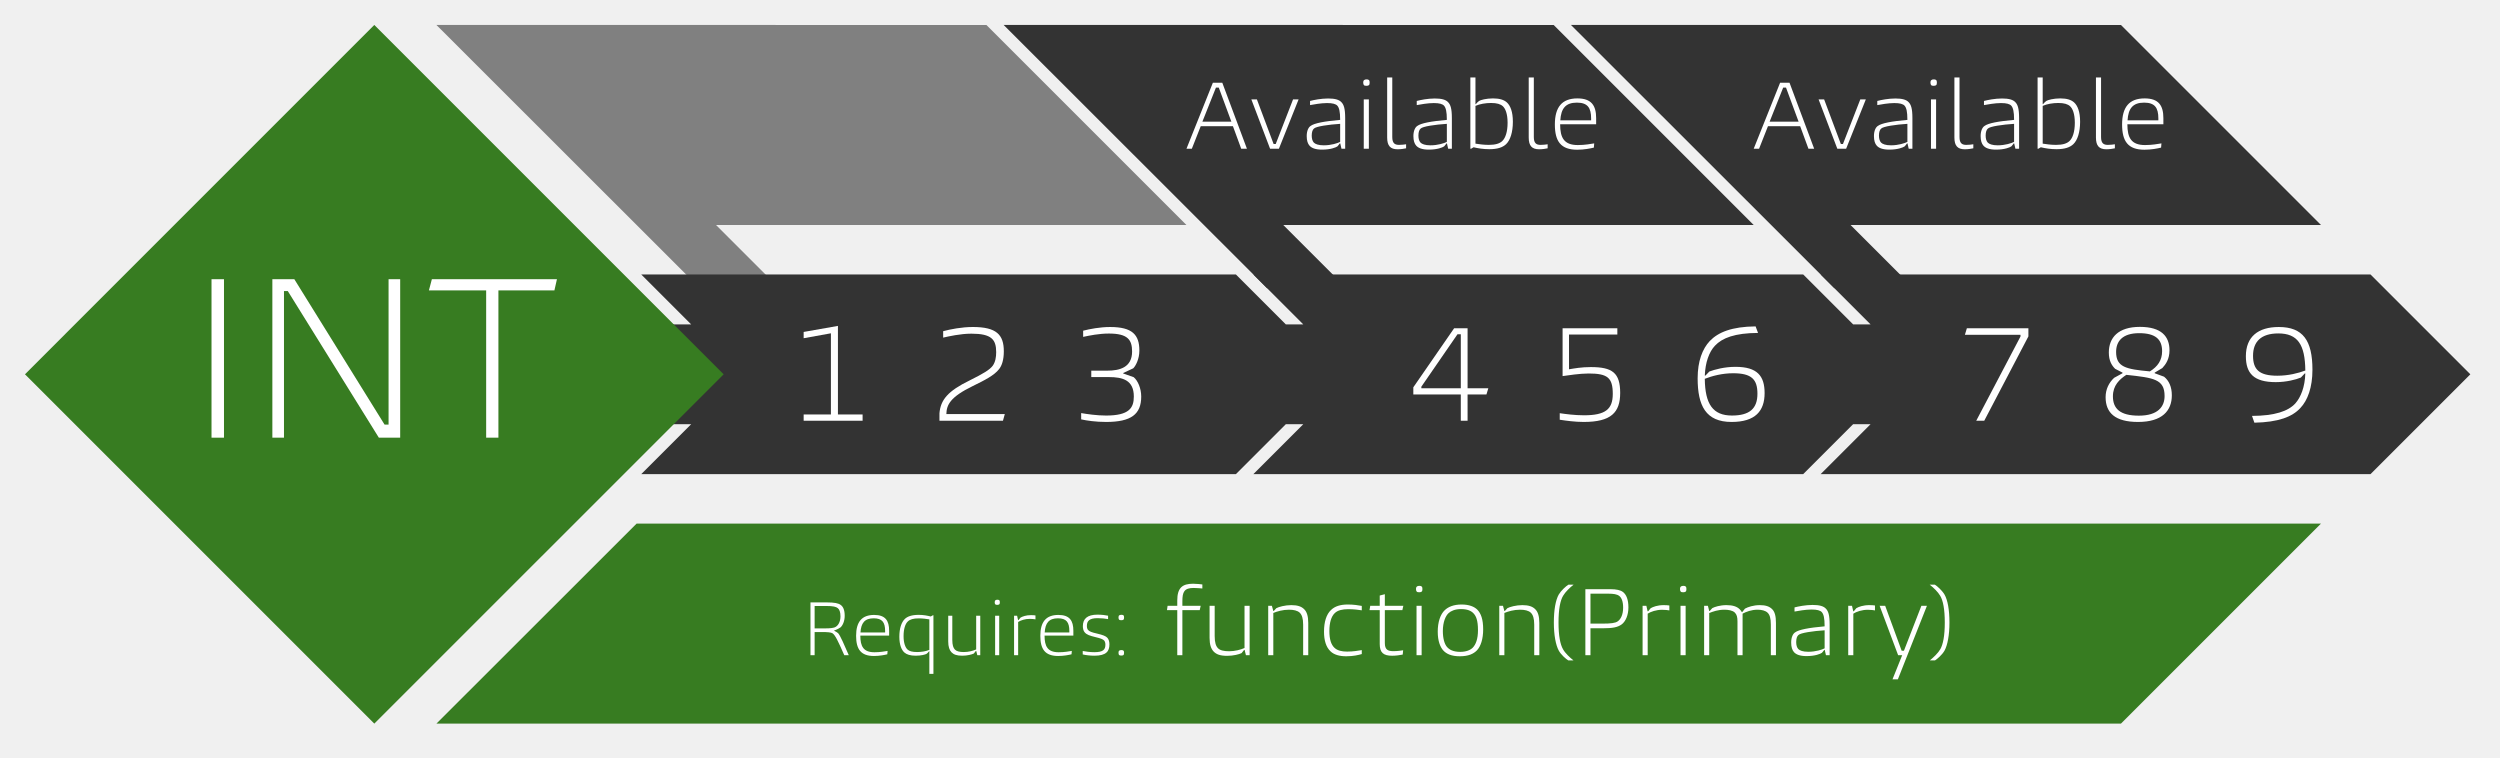
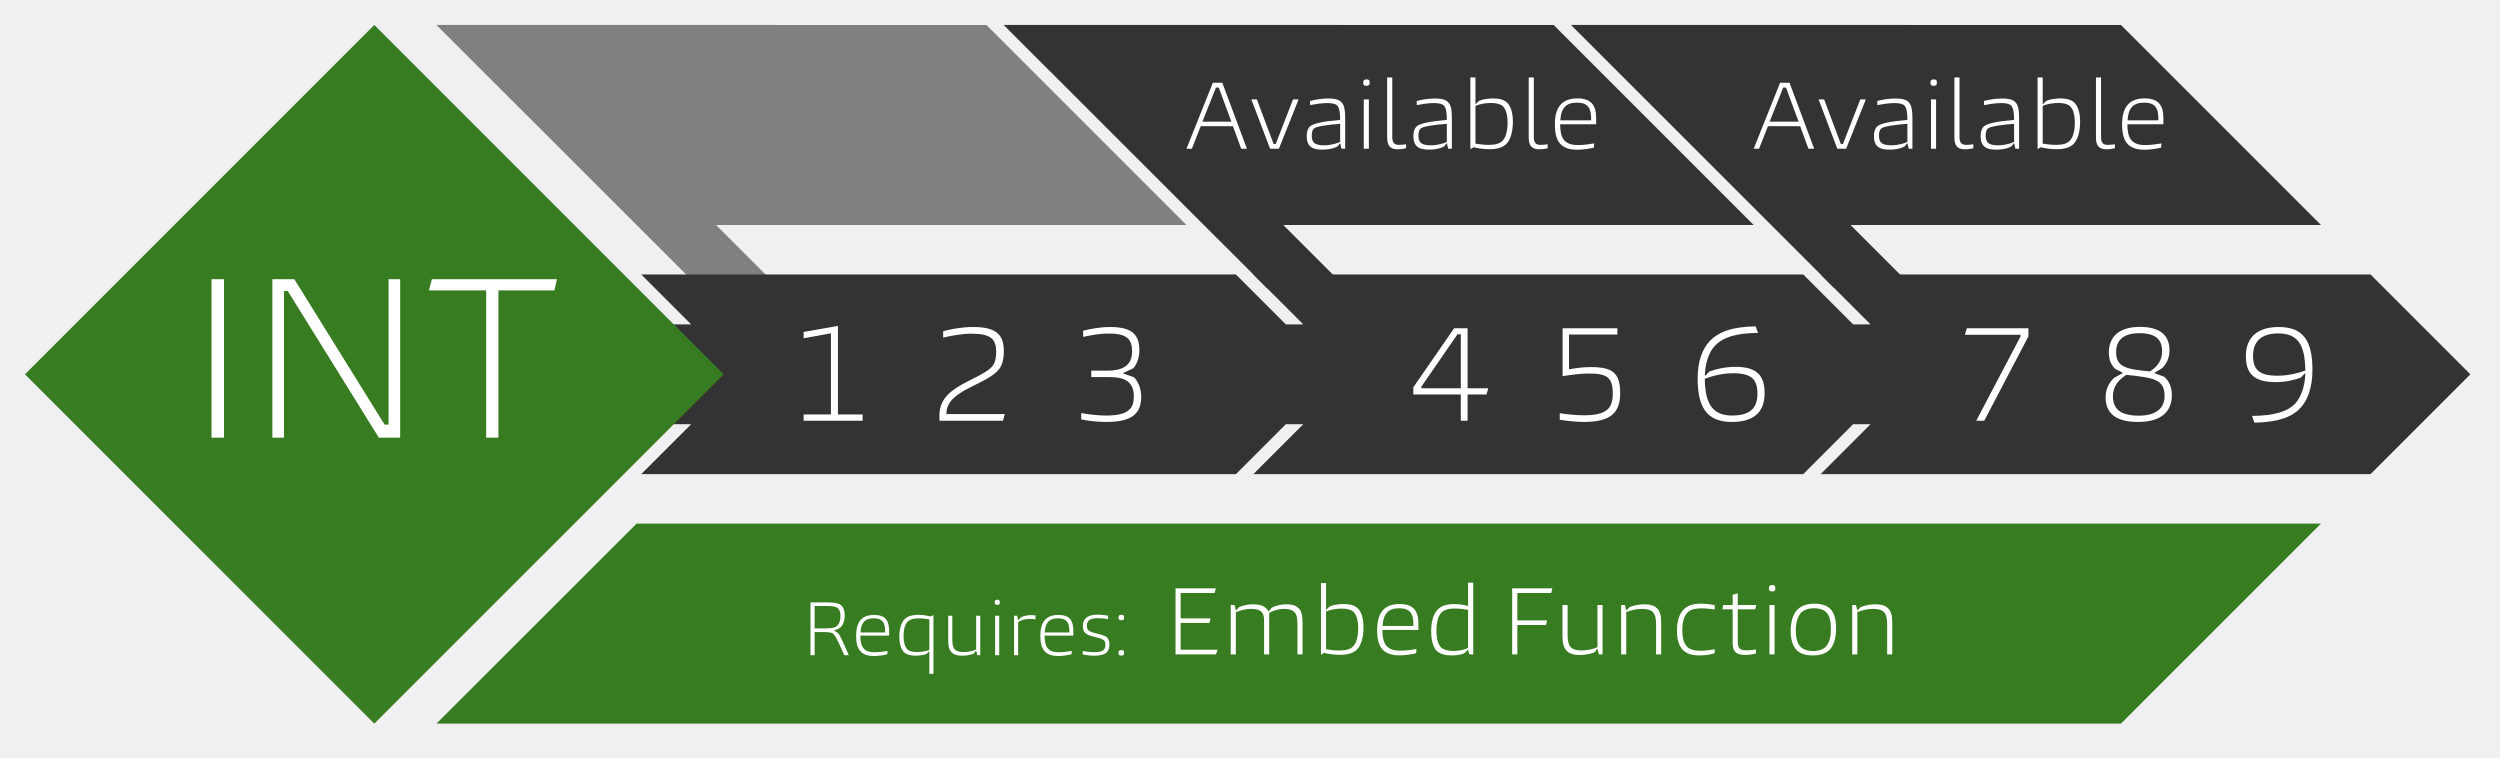
<svg xmlns="http://www.w3.org/2000/svg" width="100%" height="100%" viewBox="0 0 284 86" version="1.1" xml:space="preserve" style="fill-rule:evenodd;clip-rule:evenodd;stroke-linejoin:round;stroke-miterlimit:1.414;">
  <g id="primary">
    <path d="M82.769,26.988L87.598,31.817L78.582,31.817L73.749,26.988L49.577,2.835L112.057,2.837L134.782,25.561L81.341,25.56L82.769,26.988Z" style="fill:rgb(128,128,128);" />
    <path d="M147.207,26.988L152.954,32.735L143.938,32.735L138.187,26.988L114.015,2.835L176.495,2.837L199.22,25.561L145.779,25.56L147.207,26.988Z" style="fill:rgb(51,51,51);" />
    <path d="M211.652,26.988L217.399,32.735L208.383,32.735L202.632,26.988L178.46,2.835L240.94,2.837L263.666,25.561L210.224,25.56L211.652,26.988Z" style="fill:rgb(51,51,51);" />
    <path d="M215.845,31.181L269.29,31.181L280.63,42.521L269.293,53.858L215.845,53.858L206.829,53.858L212.498,48.189L210.516,48.189L204.847,53.858L151.4,53.858L142.384,53.858L148.053,48.189L146.071,48.189L140.402,53.858L86.962,53.858L72.849,53.858L78.518,48.189L74.6,48.189L74.6,36.85L78.516,36.85L72.847,31.181L140.4,31.181L146.069,36.85L148.05,36.85L142.381,31.181L204.845,31.181L210.514,36.85L212.496,36.85L206.827,31.181L215.845,31.181Z" style="fill:rgb(51,51,51);" />
    <g>
-       <path d="M91.295,47.794L91.295,47.08L94.391,47.08L94.391,37.863L91.295,38.423L91.295,37.709L95.189,37.022L95.189,47.08L97.991,47.08L97.991,47.794L91.295,47.794L91.295,47.794Z" style="fill:white;fill-rule:nonzero;" />
-       <path d="M113.936,47.794L106.722,47.794L106.722,46.954C106.848,45.413 107.688,44.418 110.154,43.214C111.723,42.43 112.409,42.024 112.774,41.547C113.082,41.113 113.166,40.553 113.166,40.006C113.166,38.563 112.634,37.905 110.351,37.905C109.104,37.905 107.76,38.213 107.143,38.353L107.143,37.624C107.969,37.4 109.258,37.147 110.518,37.147C113.193,37.147 114.034,38.016 114.034,39.907C114.034,40.86 113.824,41.518 113.502,41.924C112.956,42.638 111.877,43.185 110.504,43.857C107.941,45.104 107.535,45.986 107.506,47.037L114.146,47.037L113.936,47.794L113.936,47.794Z" style="fill:white;fill-rule:nonzero;" />
-       <path d="M128.734,41.841L127.599,42.373L127.599,42.429L128.789,42.849C129.266,43.242 129.643,44.138 129.643,45.048C129.643,47.065 128.495,47.934 125.651,47.934C124.475,47.934 123.438,47.78 122.821,47.64L122.821,46.926C123.466,47.038 124.6,47.206 125.651,47.206C128.256,47.206 128.803,46.352 128.803,45.049C128.803,43.186 127.556,42.836 125.973,42.836L123.97,42.836L123.97,42.107L125.791,42.107C127.164,42.107 128.606,41.757 128.606,39.936C128.606,38.591 128.102,37.891 125.973,37.891C124.852,37.891 123.774,38.115 123.045,38.269L123.045,37.568C123.802,37.372 124.964,37.148 126.113,37.148C128.634,37.148 129.433,38.031 129.433,39.824C129.434,40.804 129,41.588 128.734,41.841L128.734,41.841Z" style="fill:white;fill-rule:nonzero;" />
+       <path d="M91.295,47.794L91.295,47.08L94.391,47.08L94.391,37.863L91.295,38.423L91.295,37.709L95.189,37.022L95.189,47.08L97.991,47.08L97.991,47.794L91.295,47.794Z" style="fill:white;fill-rule:nonzero;" />
+       <path d="M113.936,47.794L106.722,47.794L106.722,46.954C106.848,45.413 107.688,44.418 110.154,43.214C111.723,42.43 112.409,42.024 112.774,41.547C113.082,41.113 113.166,40.553 113.166,40.006C113.166,38.563 112.634,37.905 110.351,37.905C109.104,37.905 107.76,38.213 107.143,38.353L107.143,37.624C107.969,37.4 109.258,37.147 110.518,37.147C113.193,37.147 114.034,38.016 114.034,39.907C114.034,40.86 113.824,41.518 113.502,41.924C112.956,42.638 111.877,43.185 110.504,43.857C107.941,45.104 107.535,45.986 107.506,47.037L114.146,47.037L113.936,47.794Z" style="fill:white;fill-rule:nonzero;" />
+       <path d="M128.734,41.841L127.599,42.373L127.599,42.429L128.789,42.849C129.266,43.242 129.643,44.138 129.643,45.048C129.643,47.065 128.495,47.934 125.651,47.934C124.475,47.934 123.438,47.78 122.821,47.64L122.821,46.926C123.466,47.038 124.6,47.206 125.651,47.206C128.256,47.206 128.803,46.352 128.803,45.049C128.803,43.186 127.556,42.836 125.973,42.836L123.97,42.836L123.97,42.107L125.791,42.107C127.164,42.107 128.606,41.757 128.606,39.936C128.606,38.591 128.102,37.891 125.973,37.891C124.852,37.891 123.774,38.115 123.045,38.269L123.045,37.568C123.802,37.372 124.964,37.148 126.113,37.148C128.634,37.148 129.433,38.031 129.433,39.824C129.434,40.804 129,41.588 128.734,41.841Z" style="fill:white;fill-rule:nonzero;" />
    </g>
    <g>
      <path d="M166.718,47.794L165.947,47.794L165.947,44.811L160.553,44.811L160.553,43.998L165.191,37.288L166.717,37.288L166.717,44.11L169.071,44.11L168.86,44.811L166.716,44.811L166.718,47.794ZM165.948,44.11L165.948,37.975L165.569,37.975L161.465,43.928L161.465,44.11L165.948,44.11Z" style="fill:white;fill-rule:nonzero;" />
-       <path d="M179.903,47.934C178.938,47.934 177.916,47.794 177.186,47.682L177.186,46.939C177.858,47.037 178.895,47.177 179.946,47.177C182.37,47.177 183.211,46.49 183.211,44.754C183.211,42.905 182.623,42.429 180.465,42.429C179.471,42.429 178.126,42.639 177.51,42.723L177.51,37.288L183.73,37.288L183.73,38.002L178.24,38.002L178.24,41.952C178.828,41.854 179.639,41.7 180.719,41.7C183.157,41.7 184.053,42.345 184.053,44.641C184.05,46.855 183.028,47.934 179.903,47.934L179.903,47.934Z" style="fill:white;fill-rule:nonzero;" />
-       <path d="M193.666,42.667L193.735,42.667L194.182,42.205C194.786,41.981 195.877,41.673 197.153,41.673C199.632,41.673 200.459,42.709 200.459,44.656C200.459,46.687 199.407,47.934 196.705,47.934C193.764,47.934 192.852,46.071 192.852,42.975C192.852,41.028 193.399,39.627 194.225,38.745C195.192,37.736 196.733,37.106 199.436,37.078L199.715,37.821C197.082,37.835 195.652,38.381 194.813,39.278C194.155,39.977 193.721,41.168 193.666,42.667L193.666,42.667ZM196.886,42.401C195.64,42.401 194.491,42.709 193.665,43.031C193.692,45.931 194.603,47.205 196.745,47.205C198.749,47.205 199.645,46.421 199.645,44.726C199.646,43.102 198.987,42.401 196.886,42.401L196.886,42.401Z" style="fill:white;fill-rule:nonzero;" />
+       <path d="M179.903,47.934C178.938,47.934 177.916,47.794 177.186,47.682L177.186,46.939C177.858,47.037 178.895,47.177 179.946,47.177C182.37,47.177 183.211,46.49 183.211,44.754C183.211,42.905 182.623,42.429 180.465,42.429C179.471,42.429 178.126,42.639 177.51,42.723L177.51,37.288L183.73,37.288L183.73,38.002L178.24,38.002L178.24,41.952C178.828,41.854 179.639,41.7 180.719,41.7C183.157,41.7 184.053,42.345 184.053,44.641C184.05,46.855 183.028,47.934 179.903,47.934Z" style="fill:white;fill-rule:nonzero;" />
+       <path d="M193.666,42.667L193.735,42.667L194.182,42.205C194.786,41.981 195.877,41.673 197.153,41.673C199.632,41.673 200.459,42.709 200.459,44.656C200.459,46.687 199.407,47.934 196.705,47.934C193.764,47.934 192.852,46.071 192.852,42.975C192.852,41.028 193.399,39.627 194.225,38.745C195.192,37.736 196.733,37.106 199.436,37.078L199.715,37.821C197.082,37.835 195.652,38.381 194.813,39.278C194.155,39.977 193.721,41.168 193.666,42.667ZM196.886,42.401C195.64,42.401 194.491,42.709 193.665,43.031C193.692,45.931 194.603,47.205 196.745,47.205C198.749,47.205 199.645,46.421 199.645,44.726C199.646,43.102 198.987,42.401 196.886,42.401Z" style="fill:white;fill-rule:nonzero;" />
    </g>
    <g>
      <path d="M229.528,38.227L229.528,38.031L223.213,38.031L223.437,37.288L230.426,37.288L230.426,38.213L225.411,47.794L224.501,47.794L229.528,38.227Z" style="fill:white;fill-rule:nonzero;" />
-       <path d="M240.167,42.919L241.118,42.4L241.118,42.33L240.278,41.896C239.914,41.532 239.563,41.013 239.563,40.047C239.563,38.352 240.627,37.133 243.092,37.133C245.544,37.133 246.454,38.225 246.454,39.794C246.454,40.789 246.033,41.391 245.641,41.811L244.774,42.33L244.774,42.4L245.837,42.793C246.399,43.241 246.72,43.956 246.72,44.908C246.72,46.645 245.641,47.934 242.882,47.934C240.278,47.934 239.197,46.897 239.197,45.119C239.2,44.222 239.564,43.479 240.167,42.919L240.167,42.919ZM240.027,45.02C240.027,46.421 240.84,47.219 242.968,47.219C245.139,47.219 245.896,46.197 245.896,44.992C245.896,43.073 244.677,42.919 241.553,42.582C240.782,43.087 240.027,43.774 240.027,45.02L240.027,45.02ZM240.39,39.977C240.39,41.7 241.484,41.938 244.228,42.19C245.111,41.644 245.615,40.929 245.615,39.893C245.615,38.548 244.859,37.848 243.011,37.848C241.077,37.849 240.39,38.801 240.39,39.977L240.39,39.977Z" style="fill:white;fill-rule:nonzero;" />
-       <path d="M261.883,42.429L261.814,42.429L261.378,42.891C260.804,43.129 259.726,43.41 258.521,43.41C256.014,43.41 255.131,42.401 255.131,40.468C255.131,38.255 256.519,37.148 258.87,37.148C261.616,37.148 262.694,38.675 262.694,42.009C262.694,44.012 262.149,45.483 261.321,46.351C260.397,47.36 258.815,47.962 256.096,48.018L255.829,47.247C258.421,47.233 259.933,46.715 260.746,45.832C261.379,45.119 261.841,43.942 261.883,42.429L261.883,42.429ZM258.704,42.681C259.965,42.681 261.1,42.387 261.884,42.093C261.857,39.123 261.002,37.877 258.818,37.877C256.857,37.877 255.945,38.815 255.945,40.413C255.945,41.981 256.644,42.681 258.704,42.681L258.704,42.681Z" style="fill:white;fill-rule:nonzero;" />
+       <path d="M240.167,42.919L241.118,42.4L241.118,42.33L240.278,41.896C239.914,41.532 239.563,41.013 239.563,40.047C239.563,38.352 240.627,37.133 243.092,37.133C245.544,37.133 246.454,38.225 246.454,39.794C246.454,40.789 246.033,41.391 245.641,41.811L244.774,42.33L244.774,42.4L245.837,42.793C246.399,43.241 246.72,43.956 246.72,44.908C246.72,46.645 245.641,47.934 242.882,47.934C240.278,47.934 239.197,46.897 239.197,45.119C239.2,44.222 239.564,43.479 240.167,42.919ZM240.027,45.02C240.027,46.421 240.84,47.219 242.968,47.219C245.139,47.219 245.896,46.197 245.896,44.992C245.896,43.073 244.677,42.919 241.553,42.582C240.782,43.087 240.027,43.774 240.027,45.02ZM240.39,39.977C240.39,41.7 241.484,41.938 244.228,42.19C245.111,41.644 245.615,40.929 245.615,39.893C245.615,38.548 244.859,37.848 243.011,37.848C241.077,37.849 240.39,38.801 240.39,39.977Z" style="fill:white;fill-rule:nonzero;" />
+       <path d="M261.883,42.429L261.814,42.429L261.378,42.891C260.804,43.129 259.726,43.41 258.521,43.41C256.014,43.41 255.131,42.401 255.131,40.468C255.131,38.255 256.519,37.148 258.87,37.148C261.616,37.148 262.694,38.675 262.694,42.009C262.694,44.012 262.149,45.483 261.321,46.351C260.397,47.36 258.815,47.962 256.096,48.018L255.829,47.247C258.421,47.233 259.933,46.715 260.746,45.832C261.379,45.119 261.841,43.942 261.883,42.429ZM258.704,42.681C259.965,42.681 261.1,42.387 261.884,42.093C261.857,39.123 261.002,37.877 258.818,37.877C256.857,37.877 255.945,38.815 255.945,40.413C255.945,41.981 256.644,42.681 258.704,42.681Z" style="fill:white;fill-rule:nonzero;" />
    </g>
    <g transform="matrix(1,0,0,1,82.3963,2.16146)">
      <path d="M59.256,14.737L56.456,7.237L55.386,7.237L52.386,14.737L52.996,14.737L54.006,12.177L57.666,12.177L58.606,14.737L59.256,14.737ZM57.486,11.657L54.196,11.657L55.736,7.787L56.056,7.787L57.486,11.657Z" style="fill:white;fill-rule:nonzero;" />
      <path d="M65.126,9.127L64.496,9.127L62.526,14.197L62.286,14.197L60.386,9.127L59.756,9.127L61.886,14.737L62.886,14.737L65.126,9.127Z" style="fill:white;fill-rule:nonzero;" />
      <path d="M70.416,14.737L70.416,11.257C70.416,10.157 70.256,9.737 70.006,9.467C69.736,9.157 69.246,9.027 68.476,9.027C67.676,9.027 66.846,9.197 66.426,9.307L66.426,9.777C66.806,9.707 67.676,9.547 68.356,9.547C68.986,9.547 69.356,9.647 69.536,9.857C69.726,10.087 69.846,10.487 69.846,11.457C68.056,11.617 66.916,11.827 66.486,12.147C66.266,12.287 66.046,12.667 66.046,13.297C66.046,13.817 66.166,14.167 66.366,14.387C66.596,14.647 67.016,14.837 67.796,14.837C68.766,14.837 69.366,14.587 69.536,14.467C69.586,14.427 69.726,14.237 69.806,14.127L69.856,14.127L69.996,14.737L70.416,14.737ZM69.846,13.957C69.546,14.107 68.836,14.347 67.986,14.347C67.376,14.347 67.016,14.207 66.846,14.027C66.706,13.867 66.616,13.607 66.616,13.247C66.616,12.827 66.716,12.577 66.866,12.447C67.096,12.197 68.546,11.987 69.846,11.907L69.846,13.957Z" style="fill:white;fill-rule:nonzero;" />
      <path d="M73.106,14.737L73.106,9.127L72.526,9.127L72.526,14.737L73.106,14.737ZM73.196,7.217C73.196,7.087 73.176,6.987 73.106,6.927C73.056,6.877 72.966,6.857 72.846,6.857C72.716,6.857 72.616,6.887 72.586,6.927C72.506,6.967 72.466,7.077 72.466,7.227C72.466,7.357 72.496,7.457 72.546,7.507C72.596,7.567 72.686,7.587 72.826,7.587C72.936,7.587 73.046,7.567 73.106,7.517C73.176,7.467 73.196,7.347 73.196,7.217Z" style="fill:white;fill-rule:nonzero;" />
      <path d="M75.186,6.637L75.186,13.467C75.186,14.407 75.556,14.797 76.366,14.797C76.746,14.797 77.096,14.737 77.336,14.687L77.336,14.227C77.136,14.257 76.866,14.297 76.536,14.297C76.066,14.297 75.766,14.127 75.766,13.407L75.766,6.637L75.186,6.637Z" style="fill:white;fill-rule:nonzero;" />
      <path d="M82.536,14.737L82.536,11.257C82.536,10.157 82.376,9.737 82.126,9.467C81.856,9.157 81.366,9.027 80.596,9.027C79.796,9.027 78.966,9.197 78.546,9.307L78.546,9.777C78.926,9.707 79.796,9.547 80.476,9.547C81.106,9.547 81.476,9.647 81.656,9.857C81.846,10.087 81.966,10.487 81.966,11.457C80.176,11.617 79.036,11.827 78.606,12.147C78.386,12.287 78.166,12.667 78.166,13.297C78.166,13.817 78.286,14.167 78.486,14.387C78.716,14.647 79.136,14.837 79.916,14.837C80.886,14.837 81.486,14.587 81.656,14.467C81.706,14.427 81.846,14.237 81.926,14.127L81.976,14.127L82.116,14.737L82.536,14.737ZM81.966,13.957C81.666,14.107 80.956,14.347 80.106,14.347C79.496,14.347 79.136,14.207 78.966,14.027C78.826,13.867 78.736,13.607 78.736,13.247C78.736,12.827 78.836,12.577 78.986,12.447C79.216,12.197 80.666,11.987 81.966,11.907L81.966,13.957Z" style="fill:white;fill-rule:nonzero;" />
      <path d="M89.466,11.667C89.466,10.517 89.176,9.827 88.776,9.467C88.456,9.187 87.986,9.017 87.206,9.017C86.446,9.017 85.786,9.197 85.626,9.307C85.566,9.337 85.336,9.557 85.256,9.667L85.216,9.667L85.216,6.637L84.636,6.637L84.636,14.737L84.716,14.737L85.006,14.567C85.506,14.687 86.096,14.787 86.786,14.787C87.736,14.787 88.316,14.577 88.696,14.217C89.176,13.757 89.466,12.857 89.466,11.667ZM88.866,11.787C88.866,12.827 88.616,13.527 88.256,13.867C87.956,14.147 87.486,14.297 86.726,14.297C86.156,14.297 85.606,14.217 85.216,14.157L85.216,9.867C85.706,9.647 86.376,9.537 86.986,9.537C87.656,9.537 88.056,9.667 88.316,9.897C88.606,10.157 88.866,10.737 88.866,11.787Z" style="fill:white;fill-rule:nonzero;" />
      <path d="M91.266,6.637L91.266,13.467C91.266,14.407 91.636,14.797 92.446,14.797C92.826,14.797 93.176,14.737 93.416,14.687L93.416,14.227C93.216,14.257 92.946,14.297 92.616,14.297C92.146,14.297 91.846,14.127 91.846,13.407L91.846,6.637L91.266,6.637Z" style="fill:white;fill-rule:nonzero;" />
      <path d="M94.236,11.977C94.236,13.887 94.906,14.847 96.776,14.847C97.546,14.847 98.266,14.707 98.666,14.607L98.706,14.127C98.316,14.187 97.656,14.317 96.846,14.317C95.276,14.317 94.836,13.487 94.836,11.957L98.926,11.957L98.926,11.267C98.926,9.827 98.396,9.017 96.796,9.017C95.036,9.017 94.236,10.017 94.236,11.977ZM96.736,9.497C97.946,9.497 98.356,10.067 98.356,11.307L98.356,11.507L94.856,11.507C94.936,10.177 95.446,9.497 96.736,9.497Z" style="fill:white;fill-rule:nonzero;" />
    </g>
    <g transform="matrix(1,0,0,1,146.834,2.16146)">
      <path d="M59.256,14.737L56.456,7.237L55.386,7.237L52.386,14.737L52.996,14.737L54.006,12.177L57.666,12.177L58.606,14.737L59.256,14.737ZM57.486,11.657L54.196,11.657L55.736,7.787L56.056,7.787L57.486,11.657Z" style="fill:white;fill-rule:nonzero;" />
      <path d="M65.126,9.127L64.496,9.127L62.526,14.197L62.286,14.197L60.386,9.127L59.756,9.127L61.886,14.737L62.886,14.737L65.126,9.127Z" style="fill:white;fill-rule:nonzero;" />
      <path d="M70.416,14.737L70.416,11.257C70.416,10.157 70.256,9.737 70.006,9.467C69.736,9.157 69.246,9.027 68.476,9.027C67.676,9.027 66.846,9.197 66.426,9.307L66.426,9.777C66.806,9.707 67.676,9.547 68.356,9.547C68.986,9.547 69.356,9.647 69.536,9.857C69.726,10.087 69.846,10.487 69.846,11.457C68.056,11.617 66.916,11.827 66.486,12.147C66.266,12.287 66.046,12.667 66.046,13.297C66.046,13.817 66.166,14.167 66.366,14.387C66.596,14.647 67.016,14.837 67.796,14.837C68.766,14.837 69.366,14.587 69.536,14.467C69.586,14.427 69.726,14.237 69.806,14.127L69.856,14.127L69.996,14.737L70.416,14.737ZM69.846,13.957C69.546,14.107 68.836,14.347 67.986,14.347C67.376,14.347 67.016,14.207 66.846,14.027C66.706,13.867 66.616,13.607 66.616,13.247C66.616,12.827 66.716,12.577 66.866,12.447C67.096,12.197 68.546,11.987 69.846,11.907L69.846,13.957Z" style="fill:white;fill-rule:nonzero;" />
      <path d="M73.106,14.737L73.106,9.127L72.526,9.127L72.526,14.737L73.106,14.737ZM73.196,7.217C73.196,7.087 73.176,6.987 73.106,6.927C73.056,6.877 72.966,6.857 72.846,6.857C72.716,6.857 72.616,6.887 72.586,6.927C72.506,6.967 72.466,7.077 72.466,7.227C72.466,7.357 72.496,7.457 72.546,7.507C72.596,7.567 72.686,7.587 72.826,7.587C72.936,7.587 73.046,7.567 73.106,7.517C73.176,7.467 73.196,7.347 73.196,7.217Z" style="fill:white;fill-rule:nonzero;" />
      <path d="M75.186,6.637L75.186,13.467C75.186,14.407 75.556,14.797 76.366,14.797C76.746,14.797 77.096,14.737 77.336,14.687L77.336,14.227C77.136,14.257 76.866,14.297 76.536,14.297C76.066,14.297 75.766,14.127 75.766,13.407L75.766,6.637L75.186,6.637Z" style="fill:white;fill-rule:nonzero;" />
      <path d="M82.536,14.737L82.536,11.257C82.536,10.157 82.376,9.737 82.126,9.467C81.856,9.157 81.366,9.027 80.596,9.027C79.796,9.027 78.966,9.197 78.546,9.307L78.546,9.777C78.926,9.707 79.796,9.547 80.476,9.547C81.106,9.547 81.476,9.647 81.656,9.857C81.846,10.087 81.966,10.487 81.966,11.457C80.176,11.617 79.036,11.827 78.606,12.147C78.386,12.287 78.166,12.667 78.166,13.297C78.166,13.817 78.286,14.167 78.486,14.387C78.716,14.647 79.136,14.837 79.916,14.837C80.886,14.837 81.486,14.587 81.656,14.467C81.706,14.427 81.846,14.237 81.926,14.127L81.976,14.127L82.116,14.737L82.536,14.737ZM81.966,13.957C81.666,14.107 80.956,14.347 80.106,14.347C79.496,14.347 79.136,14.207 78.966,14.027C78.826,13.867 78.736,13.607 78.736,13.247C78.736,12.827 78.836,12.577 78.986,12.447C79.216,12.197 80.666,11.987 81.966,11.907L81.966,13.957Z" style="fill:white;fill-rule:nonzero;" />
      <path d="M89.466,11.667C89.466,10.517 89.176,9.827 88.776,9.467C88.456,9.187 87.986,9.017 87.206,9.017C86.446,9.017 85.786,9.197 85.626,9.307C85.566,9.337 85.336,9.557 85.256,9.667L85.216,9.667L85.216,6.637L84.636,6.637L84.636,14.737L84.716,14.737L85.006,14.567C85.506,14.687 86.096,14.787 86.786,14.787C87.736,14.787 88.316,14.577 88.696,14.217C89.176,13.757 89.466,12.857 89.466,11.667ZM88.866,11.787C88.866,12.827 88.616,13.527 88.256,13.867C87.956,14.147 87.486,14.297 86.726,14.297C86.156,14.297 85.606,14.217 85.216,14.157L85.216,9.867C85.706,9.647 86.376,9.537 86.986,9.537C87.656,9.537 88.056,9.667 88.316,9.897C88.606,10.157 88.866,10.737 88.866,11.787Z" style="fill:white;fill-rule:nonzero;" />
      <path d="M91.266,6.637L91.266,13.467C91.266,14.407 91.636,14.797 92.446,14.797C92.826,14.797 93.176,14.737 93.416,14.687L93.416,14.227C93.216,14.257 92.946,14.297 92.616,14.297C92.146,14.297 91.846,14.127 91.846,13.407L91.846,6.637L91.266,6.637Z" style="fill:white;fill-rule:nonzero;" />
      <path d="M94.236,11.977C94.236,13.887 94.906,14.847 96.776,14.847C97.546,14.847 98.266,14.707 98.666,14.607L98.706,14.127C98.316,14.187 97.656,14.317 96.846,14.317C95.276,14.317 94.836,13.487 94.836,11.957L98.926,11.957L98.926,11.267C98.926,9.827 98.396,9.017 96.796,9.017C95.036,9.017 94.236,10.017 94.236,11.977ZM96.736,9.497C97.946,9.497 98.356,10.067 98.356,11.307L98.356,11.507L94.856,11.507C94.936,10.177 95.446,9.497 96.736,9.497Z" style="fill:white;fill-rule:nonzero;" />
    </g>
    <path d="M240.94,82.202L49.577,82.204L72.321,59.478L263.666,59.478L240.94,82.202Z" style="fill:rgb(55,124,33);" />
    <g transform="matrix(1,0,0,1,47.7587,0)">
      <path d="M44.311,68.432L44.311,74.432L44.783,74.432L44.783,71.8L45.615,71.8C46.223,71.8 46.647,71.832 46.807,71.936C47.119,72.128 47.463,72.864 48.151,74.432L48.663,74.432C48.151,73.256 47.719,72.256 47.479,71.96C47.391,71.864 47.159,71.728 46.991,71.648L46.991,71.632C47.319,71.52 47.647,71.336 47.735,71.264C47.975,71.04 48.199,70.56 48.199,69.952C48.199,69.28 48.015,68.912 47.743,68.72C47.487,68.528 47.055,68.432 46.119,68.432L44.311,68.432ZM44.783,68.84L46.087,68.84C46.895,68.84 47.215,68.928 47.407,69.08C47.599,69.224 47.719,69.528 47.719,70.016C47.719,70.664 47.431,71.12 47.071,71.264C46.879,71.336 46.559,71.384 46.047,71.384L44.783,71.384L44.783,68.84Z" style="fill:white;fill-rule:nonzero;" />
      <path d="M49.495,72.224C49.495,73.752 50.031,74.52 51.527,74.52C52.143,74.52 52.719,74.408 53.039,74.328L53.071,73.944C52.759,73.992 52.231,74.096 51.583,74.096C50.327,74.096 49.975,73.432 49.975,72.208L53.247,72.208L53.247,71.656C53.247,70.504 52.823,69.856 51.543,69.856C50.135,69.856 49.495,70.656 49.495,72.224ZM51.495,70.24C52.463,70.24 52.791,70.696 52.791,71.688L52.791,71.848L49.991,71.848C50.055,70.784 50.463,70.24 51.495,70.24Z" style="fill:white;fill-rule:nonzero;" />
      <path d="M54.407,72.336C54.407,73.256 54.655,73.84 54.983,74.128C55.239,74.352 55.647,74.488 56.263,74.488C56.879,74.488 57.359,74.36 57.503,74.272C57.551,74.248 57.719,74.08 57.783,73.984L57.815,73.984L57.815,76.552L58.279,76.552L58.279,69.896L58.215,69.896L57.975,70.032C57.583,69.936 57.143,69.848 56.607,69.848C55.815,69.848 55.319,70.032 55.031,70.312C54.639,70.696 54.407,71.384 54.407,72.336ZM54.887,72.272C54.887,71.44 55.079,70.872 55.367,70.6C55.615,70.36 55.999,70.248 56.599,70.248C57.055,70.248 57.479,70.304 57.815,70.36L57.815,73.824C57.415,74 56.855,74.072 56.423,74.072C55.879,74.072 55.535,73.976 55.335,73.784C55.103,73.568 54.887,73.08 54.887,72.272Z" style="fill:white;fill-rule:nonzero;" />
      <path d="M63.599,74.432L63.599,69.944L63.135,69.944L63.135,73.776C62.775,73.936 62.255,74.072 61.735,74.072C61.247,74.072 60.911,73.992 60.719,73.792C60.535,73.6 60.423,73.288 60.423,72.68L60.423,69.944L59.959,69.944L59.959,72.856C59.959,73.472 60.095,73.848 60.327,74.096C60.575,74.352 60.911,74.488 61.559,74.488C62.119,74.488 62.647,74.352 62.871,74.24C62.887,74.232 63.079,73.984 63.095,73.952L63.143,73.952L63.263,74.432L63.599,74.432Z" style="fill:white;fill-rule:nonzero;" />
      <path d="M65.751,74.432L65.751,69.944L65.287,69.944L65.287,74.432L65.751,74.432ZM65.823,68.416C65.823,68.312 65.807,68.232 65.751,68.184C65.711,68.144 65.639,68.128 65.543,68.128C65.439,68.128 65.359,68.152 65.335,68.184C65.271,68.216 65.239,68.304 65.239,68.424C65.239,68.528 65.263,68.608 65.303,68.648C65.343,68.696 65.415,68.712 65.527,68.712C65.615,68.712 65.703,68.696 65.751,68.656C65.807,68.616 65.823,68.52 65.823,68.416Z" style="fill:white;fill-rule:nonzero;" />
      <path d="M67.439,69.944L67.439,74.432L67.903,74.432L67.903,70.656C68.175,70.48 68.687,70.296 69.231,70.304C69.503,70.304 69.735,70.336 69.871,70.36L69.871,69.912C69.751,69.896 69.583,69.88 69.359,69.88C68.799,69.88 68.391,70.032 68.175,70.16C68.159,70.176 67.967,70.408 67.943,70.44L67.895,70.44L67.783,69.944L67.439,69.944Z" style="fill:white;fill-rule:nonzero;" />
      <path d="M70.423,72.224C70.423,73.752 70.959,74.52 72.455,74.52C73.071,74.52 73.647,74.408 73.967,74.328L73.999,73.944C73.687,73.992 73.159,74.096 72.511,74.096C71.255,74.096 70.903,73.432 70.903,72.208L74.175,72.208L74.175,71.656C74.175,70.504 73.751,69.856 72.471,69.856C71.063,69.856 70.423,70.656 70.423,72.224ZM72.423,70.24C73.391,70.24 73.719,70.696 73.719,71.688L73.719,71.848L70.919,71.848C70.983,70.784 71.391,70.24 72.423,70.24Z" style="fill:white;fill-rule:nonzero;" />
      <path d="M78.271,73.2C78.271,72.896 78.199,72.64 78.039,72.456C77.871,72.264 77.527,72.128 76.871,71.976C76.263,71.84 75.983,71.728 75.847,71.568C75.743,71.448 75.711,71.28 75.711,71.112C75.711,70.544 75.983,70.224 76.927,70.224C77.399,70.224 77.775,70.272 78.119,70.328L78.119,69.944C77.847,69.888 77.415,69.824 76.919,69.824C75.727,69.824 75.255,70.312 75.255,71.136C75.255,71.392 75.311,71.656 75.455,71.824C75.679,72.104 76.055,72.224 76.687,72.376C77.231,72.504 77.535,72.608 77.679,72.768C77.775,72.896 77.815,73.064 77.815,73.232C77.815,73.8 77.559,74.088 76.551,74.088C76.063,74.088 75.567,74.016 75.239,73.952L75.239,74.344C75.559,74.424 76.103,74.488 76.551,74.488C77.911,74.488 78.271,73.992 78.271,73.2Z" style="fill:white;fill-rule:nonzero;" />
      <path d="M79.935,70.144C79.935,70.032 79.919,69.944 79.863,69.896C79.823,69.864 79.735,69.84 79.631,69.84C79.519,69.84 79.439,69.872 79.399,69.896C79.327,69.928 79.303,70.024 79.303,70.144C79.303,70.264 79.327,70.344 79.367,70.392C79.415,70.44 79.495,70.456 79.623,70.456C79.711,70.456 79.815,70.44 79.863,70.4C79.919,70.352 79.935,70.248 79.935,70.144ZM79.935,74.152C79.935,74.048 79.919,73.952 79.863,73.912C79.823,73.872 79.735,73.848 79.631,73.848C79.519,73.848 79.439,73.88 79.399,73.904C79.327,73.936 79.303,74.04 79.303,74.16C79.303,74.272 79.327,74.352 79.367,74.408C79.415,74.448 79.495,74.472 79.623,74.472C79.711,74.472 79.815,74.456 79.863,74.416C79.919,74.36 79.935,74.264 79.935,74.152Z" style="fill:white;fill-rule:nonzero;" />
-       <path d="M88.639,68.822L86.559,68.822L86.559,68.302C86.559,67.252 86.759,66.792 87.839,66.792C88.279,66.792 88.619,66.842 88.829,66.852L88.829,66.392C88.659,66.372 88.189,66.312 87.779,66.312C86.559,66.312 85.979,66.772 85.979,68.212L85.979,68.822L84.879,68.822L84.809,69.312L85.979,69.312L85.979,74.432L86.559,74.432L86.559,69.312L88.529,69.312L88.639,68.822Z" style="fill:white;fill-rule:nonzero;" />
-       <path d="M94.199,74.432L94.199,68.822L93.619,68.822L93.619,73.612C93.169,73.812 92.519,73.982 91.869,73.982C91.259,73.982 90.839,73.882 90.599,73.632C90.369,73.392 90.229,73.002 90.229,72.242L90.229,68.822L89.649,68.822L89.649,72.462C89.649,73.232 89.819,73.702 90.109,74.012C90.419,74.332 90.839,74.502 91.649,74.502C92.349,74.502 93.009,74.332 93.289,74.192C93.309,74.182 93.549,73.872 93.569,73.832L93.629,73.832L93.779,74.432L94.199,74.432Z" style="fill:white;fill-rule:nonzero;" />
-       <path d="M100.859,74.432L100.859,70.762C100.859,70.002 100.699,69.492 100.389,69.202C100.089,68.902 99.659,68.742 98.929,68.742C98.219,68.742 97.499,68.942 97.229,69.092C97.199,69.112 96.969,69.372 96.939,69.412L96.889,69.412L96.729,68.822L96.309,68.822L96.309,74.432L96.889,74.432L96.889,69.632C97.329,69.452 97.959,69.262 98.679,69.262C99.199,69.262 99.639,69.362 99.889,69.602C100.139,69.842 100.279,70.252 100.279,70.962L100.279,74.432L100.859,74.432Z" style="fill:white;fill-rule:nonzero;" />
-       <path d="M105.409,69.202C106.069,69.202 106.589,69.282 106.939,69.332L106.939,68.832C106.569,68.762 106.019,68.672 105.349,68.672C104.509,68.672 103.879,68.872 103.449,69.292C102.919,69.782 102.649,70.642 102.649,71.762C102.649,72.742 102.879,73.522 103.399,74.002C103.789,74.372 104.389,74.552 105.179,74.552C105.969,74.552 106.549,74.412 106.939,74.302L106.939,73.852C106.549,73.912 105.979,74.022 105.269,74.022C104.659,74.022 104.169,73.902 103.839,73.592C103.449,73.232 103.259,72.612 103.259,71.692C103.259,70.732 103.469,70.022 103.879,69.642C104.199,69.332 104.729,69.202 105.409,69.202Z" style="fill:white;fill-rule:nonzero;" />
-       <path d="M111.659,68.822L109.559,68.822L109.559,67.502L108.979,67.652L108.979,68.822L107.899,68.822L107.819,69.312L108.979,69.312L108.979,73.162C108.979,74.132 109.389,74.492 110.389,74.492C110.819,74.492 111.289,74.422 111.589,74.362L111.639,73.872C111.419,73.902 110.999,73.972 110.539,73.972C109.909,73.972 109.559,73.812 109.559,73.052L109.559,69.312L111.549,69.312L111.659,68.822Z" style="fill:white;fill-rule:nonzero;" />
-       <path d="M113.739,74.432L113.739,68.822L113.159,68.822L113.159,74.432L113.739,74.432ZM113.829,66.912C113.829,66.782 113.809,66.682 113.739,66.622C113.689,66.572 113.599,66.552 113.479,66.552C113.349,66.552 113.249,66.582 113.219,66.622C113.139,66.662 113.099,66.772 113.099,66.922C113.099,67.052 113.129,67.152 113.179,67.202C113.229,67.262 113.319,67.282 113.459,67.282C113.569,67.282 113.679,67.262 113.739,67.212C113.809,67.162 113.829,67.042 113.829,66.912Z" style="fill:white;fill-rule:nonzero;" />
-       <path d="M120.729,71.502C120.729,70.342 120.479,69.692 120.069,69.262C119.719,68.912 119.129,68.672 118.279,68.672C117.389,68.672 116.769,68.932 116.369,69.312C115.859,69.792 115.569,70.672 115.569,71.762C115.569,72.842 115.859,73.502 116.179,73.872C116.549,74.292 117.139,74.552 118.069,74.552C119.059,74.552 119.629,74.282 120.019,73.882C120.449,73.432 120.729,72.602 120.729,71.502ZM118.129,74.052C117.319,74.052 116.889,73.802 116.619,73.492C116.339,73.172 116.149,72.532 116.149,71.692C116.149,70.672 116.459,69.962 116.799,69.652C117.059,69.412 117.519,69.192 118.209,69.192C118.909,69.192 119.339,69.372 119.619,69.662C119.919,69.972 120.139,70.452 120.139,71.602C120.139,72.602 119.889,73.222 119.539,73.582C119.249,73.872 118.749,74.052 118.129,74.052Z" style="fill:white;fill-rule:nonzero;" />
-       <path d="M127.109,74.432L127.109,70.762C127.109,70.002 126.949,69.492 126.639,69.202C126.339,68.902 125.909,68.742 125.179,68.742C124.469,68.742 123.749,68.942 123.479,69.092C123.449,69.112 123.219,69.372 123.189,69.412L123.139,69.412L122.979,68.822L122.559,68.822L122.559,74.432L123.139,74.432L123.139,69.632C123.579,69.452 124.209,69.262 124.929,69.262C125.449,69.262 125.889,69.362 126.139,69.602C126.389,69.842 126.529,70.252 126.529,70.962L126.529,74.432L127.109,74.432Z" style="fill:white;fill-rule:nonzero;" />
-       <path d="M128.759,70.722C128.759,72.162 128.979,73.292 129.319,73.912C129.589,74.402 130.139,74.862 130.399,75.022L130.989,75.022C130.559,74.682 130.049,74.202 129.799,73.752C129.489,73.212 129.289,72.242 129.289,70.722C129.289,69.192 129.489,68.212 129.809,67.682C130.069,67.242 130.549,66.772 130.999,66.422L130.409,66.422C130.139,66.582 129.589,67.082 129.319,67.532C128.959,68.172 128.759,69.282 128.759,70.722Z" style="fill:white;fill-rule:nonzero;" />
-       <path d="M134.339,71.372C135.429,71.372 135.999,71.262 136.449,70.942C136.909,70.612 137.229,69.882 137.229,69.002C137.229,68.102 136.989,67.542 136.609,67.252C136.329,67.032 135.849,66.932 135.199,66.932L132.339,66.932L132.339,74.432L132.919,74.432L132.919,71.372L134.339,71.372ZM136.629,69.022C136.629,69.832 136.359,70.342 136.019,70.582C135.749,70.782 135.219,70.842 134.329,70.842L132.919,70.842L132.919,67.442L134.969,67.442C135.519,67.442 135.929,67.502 136.179,67.692C136.449,67.892 136.629,68.322 136.629,69.022Z" style="fill:white;fill-rule:nonzero;" />
-       <path d="M138.839,68.822L138.839,74.432L139.419,74.432L139.419,69.712C139.759,69.492 140.399,69.262 141.079,69.272C141.419,69.272 141.709,69.312 141.879,69.342L141.879,68.782C141.729,68.762 141.519,68.742 141.239,68.742C140.539,68.742 140.029,68.932 139.759,69.092C139.739,69.112 139.499,69.402 139.469,69.442L139.409,69.442L139.269,68.822L138.839,68.822Z" style="fill:white;fill-rule:nonzero;" />
-       <path d="M143.729,74.432L143.729,68.822L143.149,68.822L143.149,74.432L143.729,74.432ZM143.819,66.912C143.819,66.782 143.799,66.682 143.729,66.622C143.679,66.572 143.589,66.552 143.469,66.552C143.339,66.552 143.239,66.582 143.209,66.622C143.129,66.662 143.089,66.772 143.089,66.922C143.089,67.052 143.119,67.152 143.169,67.202C143.219,67.262 143.309,67.282 143.449,67.282C143.559,67.282 143.669,67.262 143.729,67.212C143.799,67.162 143.819,67.042 143.819,66.912Z" style="fill:white;fill-rule:nonzero;" />
-       <path d="M153.989,74.432L153.989,70.762C153.989,69.992 153.859,69.482 153.539,69.182C153.239,68.892 152.819,68.742 152.159,68.742C151.429,68.742 150.789,68.962 150.469,69.142L150.159,69.532L150.109,69.532C150.059,69.442 149.989,69.322 149.859,69.202C149.549,68.902 149.089,68.742 148.369,68.742C147.639,68.742 147.019,68.942 146.759,69.082L146.459,69.412L146.409,69.412L146.259,68.822L145.829,68.822L145.829,74.432L146.409,74.432L146.409,69.642C146.829,69.472 147.409,69.262 148.139,69.262C148.599,69.262 149.069,69.352 149.309,69.582C149.539,69.802 149.619,70.102 149.619,70.592L149.619,74.432L150.199,74.432L150.199,69.712C150.599,69.502 151.189,69.262 151.909,69.262C152.379,69.262 152.799,69.372 153.039,69.602C153.279,69.832 153.409,70.222 153.409,70.962L153.409,74.432L153.989,74.432Z" style="fill:white;fill-rule:nonzero;" />
-       <path d="M160.089,74.432L160.089,70.952C160.089,69.852 159.929,69.432 159.679,69.162C159.409,68.852 158.919,68.722 158.149,68.722C157.349,68.722 156.519,68.892 156.099,69.002L156.099,69.472C156.479,69.402 157.349,69.242 158.029,69.242C158.659,69.242 159.029,69.342 159.209,69.552C159.399,69.782 159.519,70.182 159.519,71.152C157.729,71.312 156.589,71.522 156.159,71.842C155.939,71.982 155.719,72.362 155.719,72.992C155.719,73.512 155.839,73.862 156.039,74.082C156.269,74.342 156.689,74.532 157.469,74.532C158.439,74.532 159.039,74.282 159.209,74.162C159.259,74.122 159.399,73.932 159.479,73.822L159.529,73.822L159.669,74.432L160.089,74.432ZM159.519,73.652C159.219,73.802 158.509,74.042 157.659,74.042C157.049,74.042 156.689,73.902 156.519,73.722C156.379,73.562 156.289,73.302 156.289,72.942C156.289,72.522 156.389,72.272 156.539,72.142C156.769,71.892 158.219,71.682 159.519,71.602L159.519,73.652Z" style="fill:white;fill-rule:nonzero;" />
-       <path d="M162.199,68.822L162.199,74.432L162.779,74.432L162.779,69.712C163.119,69.492 163.759,69.262 164.439,69.272C164.779,69.272 165.069,69.312 165.239,69.342L165.239,68.782C165.089,68.762 164.879,68.742 164.599,68.742C163.899,68.742 163.389,68.932 163.119,69.092C163.099,69.112 162.859,69.402 162.829,69.442L162.769,69.442L162.629,68.822L162.199,68.822Z" style="fill:white;fill-rule:nonzero;" />
-       <path d="M171.139,68.822L170.509,68.822L168.529,73.922L168.269,73.922L166.399,68.822L165.769,68.822L167.869,74.432L168.329,74.432L167.229,77.172L167.839,77.172L171.139,68.822Z" style="fill:white;fill-rule:nonzero;" />
-       <path d="M173.699,70.722C173.699,69.282 173.499,68.172 173.139,67.542C172.869,67.082 172.309,66.582 172.049,66.422L171.459,66.422C171.909,66.772 172.389,67.242 172.649,67.682C172.969,68.212 173.169,69.192 173.169,70.722C173.169,72.242 172.969,73.212 172.659,73.752C172.399,74.202 171.889,74.682 171.469,75.022L172.059,75.022C172.309,74.862 172.859,74.402 173.139,73.912C173.479,73.292 173.699,72.162 173.699,70.722Z" style="fill:white;fill-rule:nonzero;" />
    </g>
-     <path id="primary1" d="M2.837,42.52L42.521,82.204L82.205,42.521L42.52,2.836L2.837,42.52L2.837,42.52Z" style="fill:rgb(55,124,33);" />
+     <path id="primary1" d="M2.837,42.52L42.521,82.204L82.205,42.521L42.52,2.836L2.837,42.52Z" style="fill:rgb(55,124,33);" />
    <rect x="24.028" y="31.718" width="1.416" height="18.002" style="fill:white;" />
-     <path d="M43.037,49.72L32.692,33.063L32.26,33.063L32.26,49.72L30.94,49.72L30.94,31.718L33.436,31.718L43.685,48.231L44.141,48.231L44.141,31.718L45.461,31.718L45.461,49.72L43.037,49.72L43.037,49.72Z" style="fill:white;fill-rule:nonzero;" />
-     <path d="M62.981,32.99L56.62,32.99L56.62,49.72L55.228,49.72L55.228,32.99L48.724,32.99L49.06,31.718L63.269,31.718L62.981,32.99L62.981,32.99Z" style="fill:white;fill-rule:nonzero;" />
+     <path d="M43.037,49.72L32.692,33.063L32.26,33.063L32.26,49.72L30.94,49.72L30.94,31.718L33.436,31.718L43.685,48.231L44.141,48.231L44.141,31.718L45.461,31.718L45.461,49.72L43.037,49.72Z" style="fill:white;fill-rule:nonzero;" />
+     <path d="M62.981,32.99L56.62,32.99L56.62,49.72L55.228,49.72L55.228,32.99L48.724,32.99L49.06,31.718L63.269,31.718L62.981,32.99Z" style="fill:white;fill-rule:nonzero;" />
+     <g transform="matrix(1,0,0,1,-49.2319,50.8824)">
+       <path d="M187.543,22.925L183.353,22.925L183.353,19.885L186.623,19.885L186.753,19.365L183.353,19.365L183.353,16.485L187.213,16.485L187.353,15.955L182.773,15.955L182.773,23.455L187.373,23.455L187.543,22.925Z" style="fill:white;fill-rule:nonzero;" />
+       <path d="M197.203,23.455L197.203,19.785C197.203,19.015 197.073,18.505 196.753,18.205C196.453,17.915 196.033,17.765 195.373,17.765C194.643,17.765 194.003,17.985 193.683,18.165L193.373,18.555L193.323,18.555C193.273,18.465 193.203,18.345 193.073,18.225C192.763,17.925 192.303,17.765 191.583,17.765C190.853,17.765 190.233,17.965 189.973,18.105L189.673,18.435L189.623,18.435L189.473,17.845L189.043,17.845L189.043,23.455L189.623,23.455L189.623,18.665C190.043,18.495 190.623,18.285 191.353,18.285C191.813,18.285 192.283,18.375 192.523,18.605C192.753,18.825 192.833,19.125 192.833,19.615L192.833,23.455L193.413,23.455L193.413,18.735C193.813,18.525 194.403,18.285 195.123,18.285C195.593,18.285 196.013,18.395 196.253,18.625C196.493,18.855 196.623,19.245 196.623,19.985L196.623,23.455L197.203,23.455Z" style="fill:white;fill-rule:nonzero;" />
+       <path d="M204.123,20.385C204.123,19.235 203.833,18.545 203.433,18.185C203.113,17.905 202.643,17.735 201.863,17.735C201.103,17.735 200.443,17.915 200.283,18.025C200.223,18.055 199.993,18.275 199.913,18.385L199.873,18.385L199.873,15.355L199.293,15.355L199.293,23.455L199.373,23.455L199.663,23.285C200.163,23.405 200.753,23.505 201.443,23.505C202.393,23.505 202.973,23.295 203.353,22.935C203.833,22.475 204.123,21.575 204.123,20.385ZM203.523,20.505C203.523,21.545 203.273,22.245 202.913,22.585C202.613,22.865 202.143,23.015 201.383,23.015C200.813,23.015 200.263,22.935 199.873,22.875L199.873,18.585C200.363,18.365 201.033,18.255 201.643,18.255C202.313,18.255 202.713,18.385 202.973,18.615C203.263,18.875 203.523,19.455 203.523,20.505Z" style="fill:white;fill-rule:nonzero;" />
+       <path d="M205.673,20.695C205.673,22.605 206.343,23.565 208.213,23.565C208.983,23.565 209.703,23.425 210.103,23.325L210.143,22.845C209.753,22.905 209.093,23.035 208.283,23.035C206.713,23.035 206.273,22.205 206.273,20.675L210.363,20.675L210.363,19.985C210.363,18.545 209.833,17.735 208.233,17.735C206.473,17.735 205.673,18.735 205.673,20.695ZM208.173,18.215C209.383,18.215 209.793,18.785 209.793,20.025L209.793,20.225L206.293,20.225C206.373,18.895 206.883,18.215 208.173,18.215Z" style="fill:white;fill-rule:nonzero;" />
+       <path d="M216.003,17.955C215.533,17.835 215.073,17.745 214.403,17.745C213.553,17.745 212.983,17.945 212.583,18.335C212.093,18.795 211.813,19.685 211.813,20.815C211.813,22.095 212.133,22.795 212.523,23.125C212.873,23.415 213.383,23.575 214.173,23.575C214.943,23.575 215.453,23.405 215.623,23.295C215.683,23.255 215.873,23.035 215.973,22.925L216.003,22.925L216.143,23.455L216.593,23.455L216.593,15.305L216.003,15.305L216.003,17.955ZM212.413,20.775C212.413,19.695 212.663,19.005 213.003,18.685C213.323,18.385 213.783,18.245 214.483,18.245C215.103,18.245 215.623,18.345 216.003,18.395L216.003,22.725C215.503,22.965 214.893,23.065 214.333,23.065C213.743,23.065 213.243,22.935 212.983,22.705C212.673,22.435 212.413,21.875 212.413,20.775Z" style="fill:white;fill-rule:nonzero;" />
+       <path d="M221.603,23.455L221.603,20.115L224.863,20.115L224.983,19.595L221.603,19.595L221.603,16.485L225.453,16.485L225.583,15.955L221.013,15.955L221.013,23.455L221.603,23.455Z" style="fill:white;fill-rule:nonzero;" />
+       <path d="M231.283,23.455L231.283,17.845L230.703,17.845L230.703,22.635C230.253,22.835 229.603,23.005 228.953,23.005C228.343,23.005 227.923,22.905 227.683,22.655C227.453,22.415 227.313,22.025 227.313,21.265L227.313,17.845L226.733,17.845L226.733,21.485C226.733,22.255 226.903,22.725 227.193,23.035C227.503,23.355 227.923,23.525 228.733,23.525C229.433,23.525 230.093,23.355 230.373,23.215C230.393,23.205 230.633,22.895 230.653,22.855L230.713,22.855L230.863,23.455L231.283,23.455Z" style="fill:white;fill-rule:nonzero;" />
+       <path d="M237.943,23.455L237.943,19.785C237.943,19.025 237.783,18.515 237.473,18.225C237.173,17.925 236.743,17.765 236.013,17.765C235.303,17.765 234.583,17.965 234.313,18.115C234.283,18.135 234.053,18.395 234.023,18.435L233.973,18.435L233.813,17.845L233.393,17.845L233.393,23.455L233.973,23.455L233.973,18.655C234.413,18.475 235.043,18.285 235.763,18.285C236.283,18.285 236.723,18.385 236.973,18.625C237.223,18.865 237.363,19.275 237.363,19.985L237.363,23.455L237.943,23.455Z" style="fill:white;fill-rule:nonzero;" />
+       <path d="M242.493,18.225C243.153,18.225 243.673,18.305 244.023,18.355L244.023,17.855C243.653,17.785 243.103,17.695 242.433,17.695C241.593,17.695 240.963,17.895 240.533,18.315C240.003,18.805 239.733,19.665 239.733,20.785C239.733,21.765 239.963,22.545 240.483,23.025C240.873,23.395 241.473,23.575 242.263,23.575C243.053,23.575 243.633,23.435 244.023,23.325L244.023,22.875C243.633,22.935 243.063,23.045 242.353,23.045C241.743,23.045 241.253,22.925 240.923,22.615C240.533,22.255 240.343,21.635 240.343,20.715C240.343,19.755 240.553,19.045 240.963,18.665C241.283,18.355 241.813,18.225 242.493,18.225Z" style="fill:white;fill-rule:nonzero;" />
+       <path d="M248.743,17.845L246.643,17.845L246.643,16.525L246.063,16.675L246.063,17.845L244.983,17.845L244.903,18.335L246.063,18.335L246.063,22.185C246.063,23.155 246.473,23.515 247.473,23.515C247.903,23.515 248.373,23.445 248.673,23.385L248.723,22.895C248.503,22.925 248.083,22.995 247.623,22.995C246.993,22.995 246.643,22.835 246.643,22.075L246.643,18.335L248.633,18.335L248.743,17.845Z" style="fill:white;fill-rule:nonzero;" />
+       <path d="M250.823,23.455L250.823,17.845L250.243,17.845L250.243,23.455L250.823,23.455ZM250.913,15.935C250.913,15.805 250.893,15.705 250.823,15.645C250.773,15.595 250.683,15.575 250.563,15.575C250.433,15.575 250.333,15.605 250.303,15.645C250.223,15.685 250.183,15.795 250.183,15.945C250.183,16.075 250.213,16.175 250.263,16.225C250.313,16.285 250.403,16.305 250.543,16.305C250.653,16.305 250.763,16.285 250.823,16.235C250.893,16.185 250.913,16.065 250.913,15.935Z" style="fill:white;fill-rule:nonzero;" />
+       <path d="M257.813,20.525C257.813,19.365 257.563,18.715 257.153,18.285C256.803,17.935 256.213,17.695 255.363,17.695C254.473,17.695 253.853,17.955 253.453,18.335C252.943,18.815 252.653,19.695 252.653,20.785C252.653,21.865 252.943,22.525 253.263,22.895C253.633,23.315 254.223,23.575 255.153,23.575C256.143,23.575 256.713,23.305 257.103,22.905C257.533,22.455 257.813,21.625 257.813,20.525ZM255.213,23.075C254.403,23.075 253.973,22.825 253.703,22.515C253.423,22.195 253.233,21.555 253.233,20.715C253.233,19.695 253.543,18.985 253.883,18.675C254.143,18.435 254.603,18.215 255.293,18.215C255.993,18.215 256.423,18.395 256.703,18.685C257.003,18.995 257.223,19.475 257.223,20.625C257.223,21.625 256.973,22.245 256.623,22.605C256.333,22.895 255.833,23.075 255.213,23.075Z" style="fill:white;fill-rule:nonzero;" />
+       <path d="M264.193,23.455L264.193,19.785C264.193,19.025 264.033,18.515 263.723,18.225C263.423,17.925 262.993,17.765 262.263,17.765C261.553,17.765 260.833,17.965 260.563,18.115C260.533,18.135 260.303,18.395 260.273,18.435L260.223,18.435L260.063,17.845L259.643,17.845L259.643,23.455L260.223,23.455L260.223,18.655C260.663,18.475 261.293,18.285 262.013,18.285C262.533,18.285 262.973,18.385 263.223,18.625C263.473,18.865 263.613,19.275 263.613,19.985L263.613,23.455L264.193,23.455Z" style="fill:white;fill-rule:nonzero;" />
+     </g>
  </g>
</svg>
